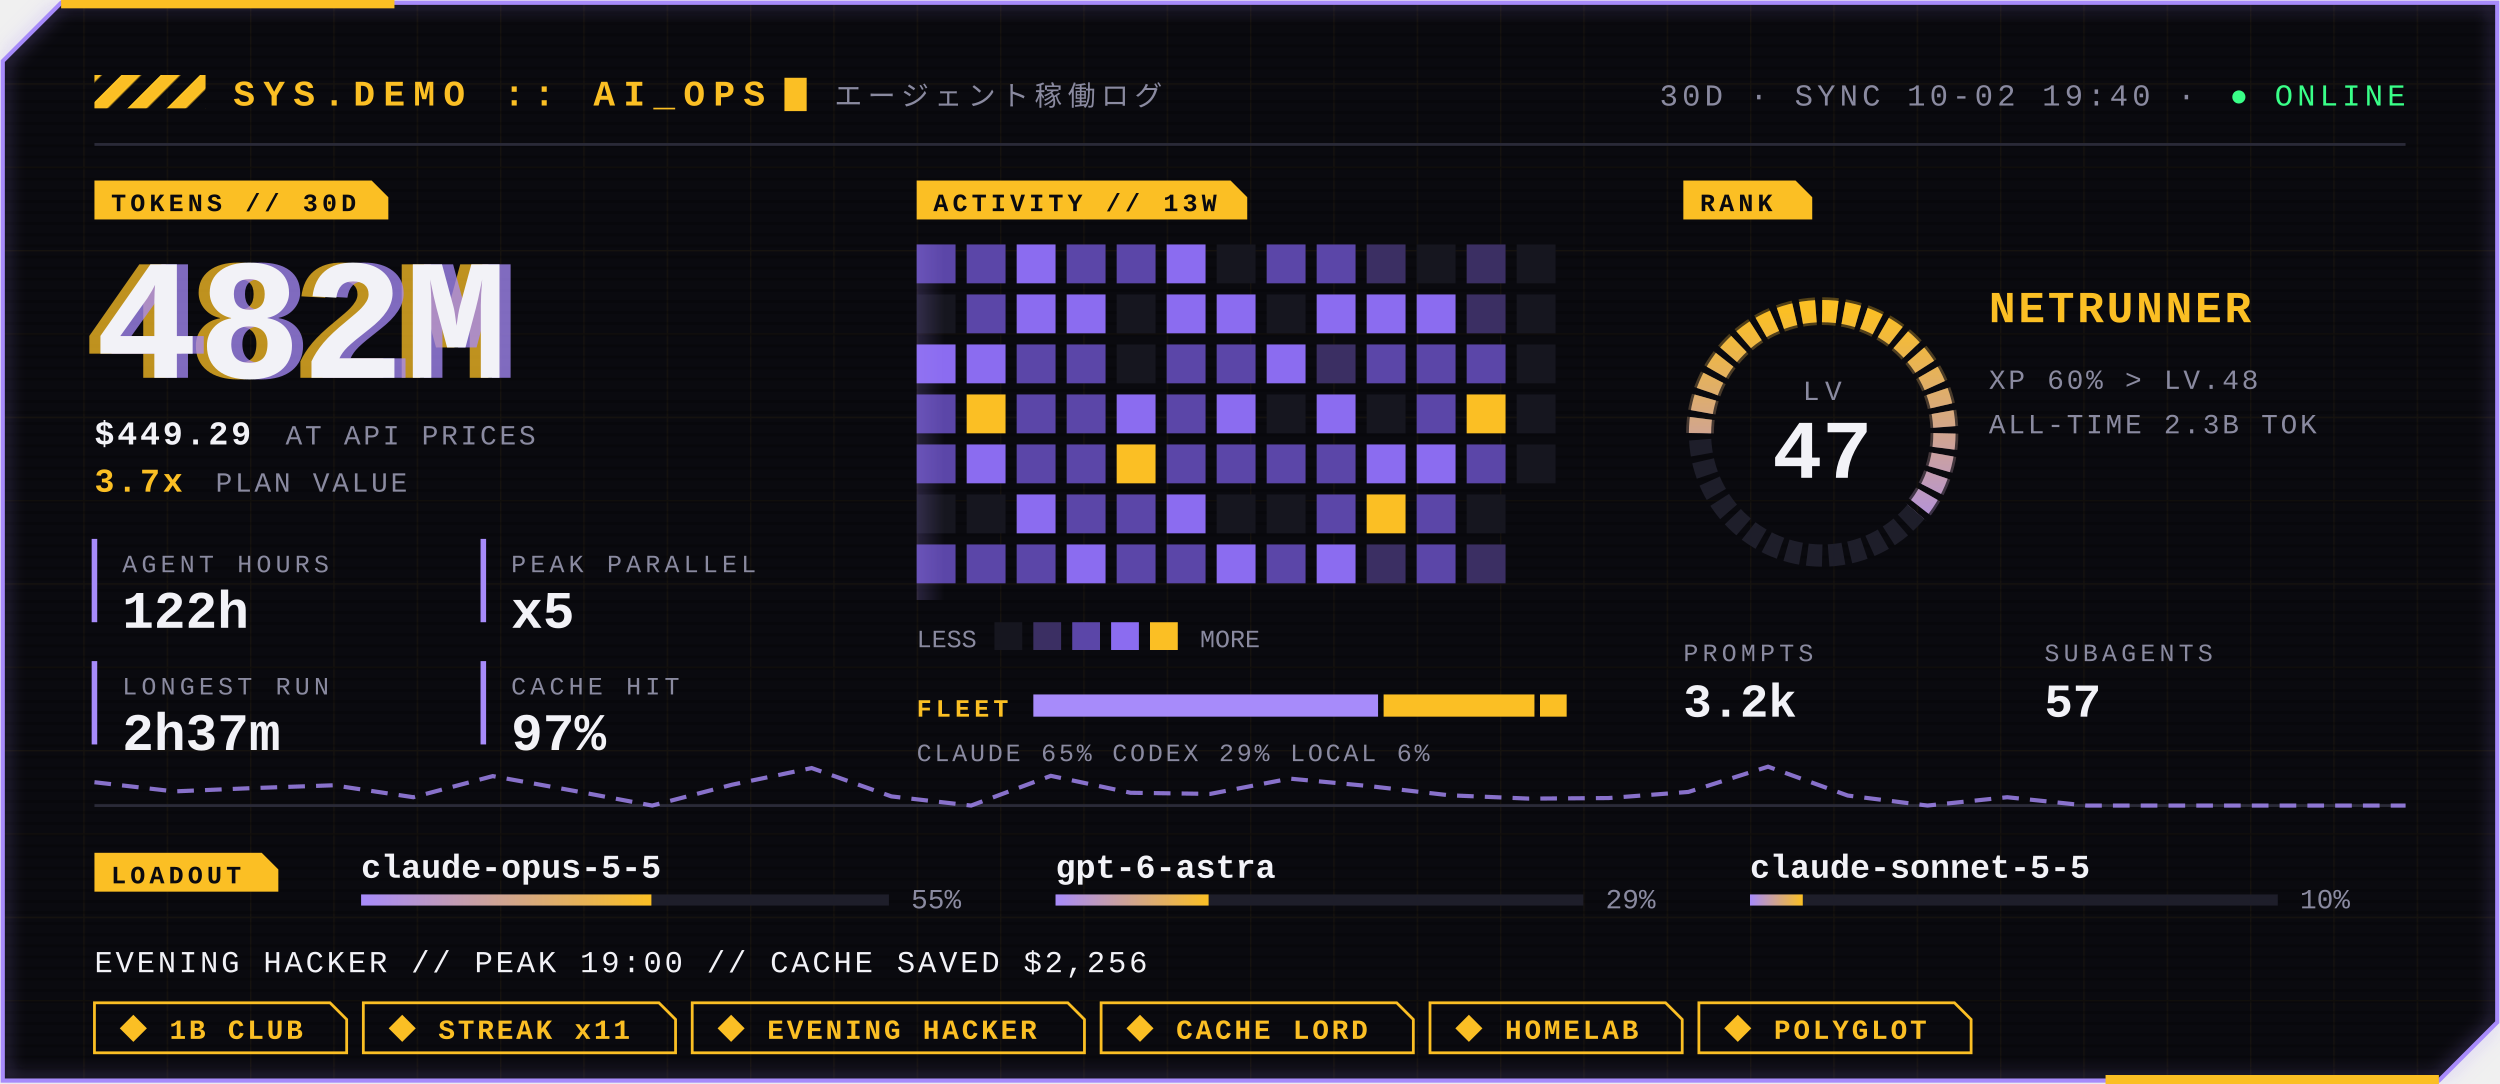
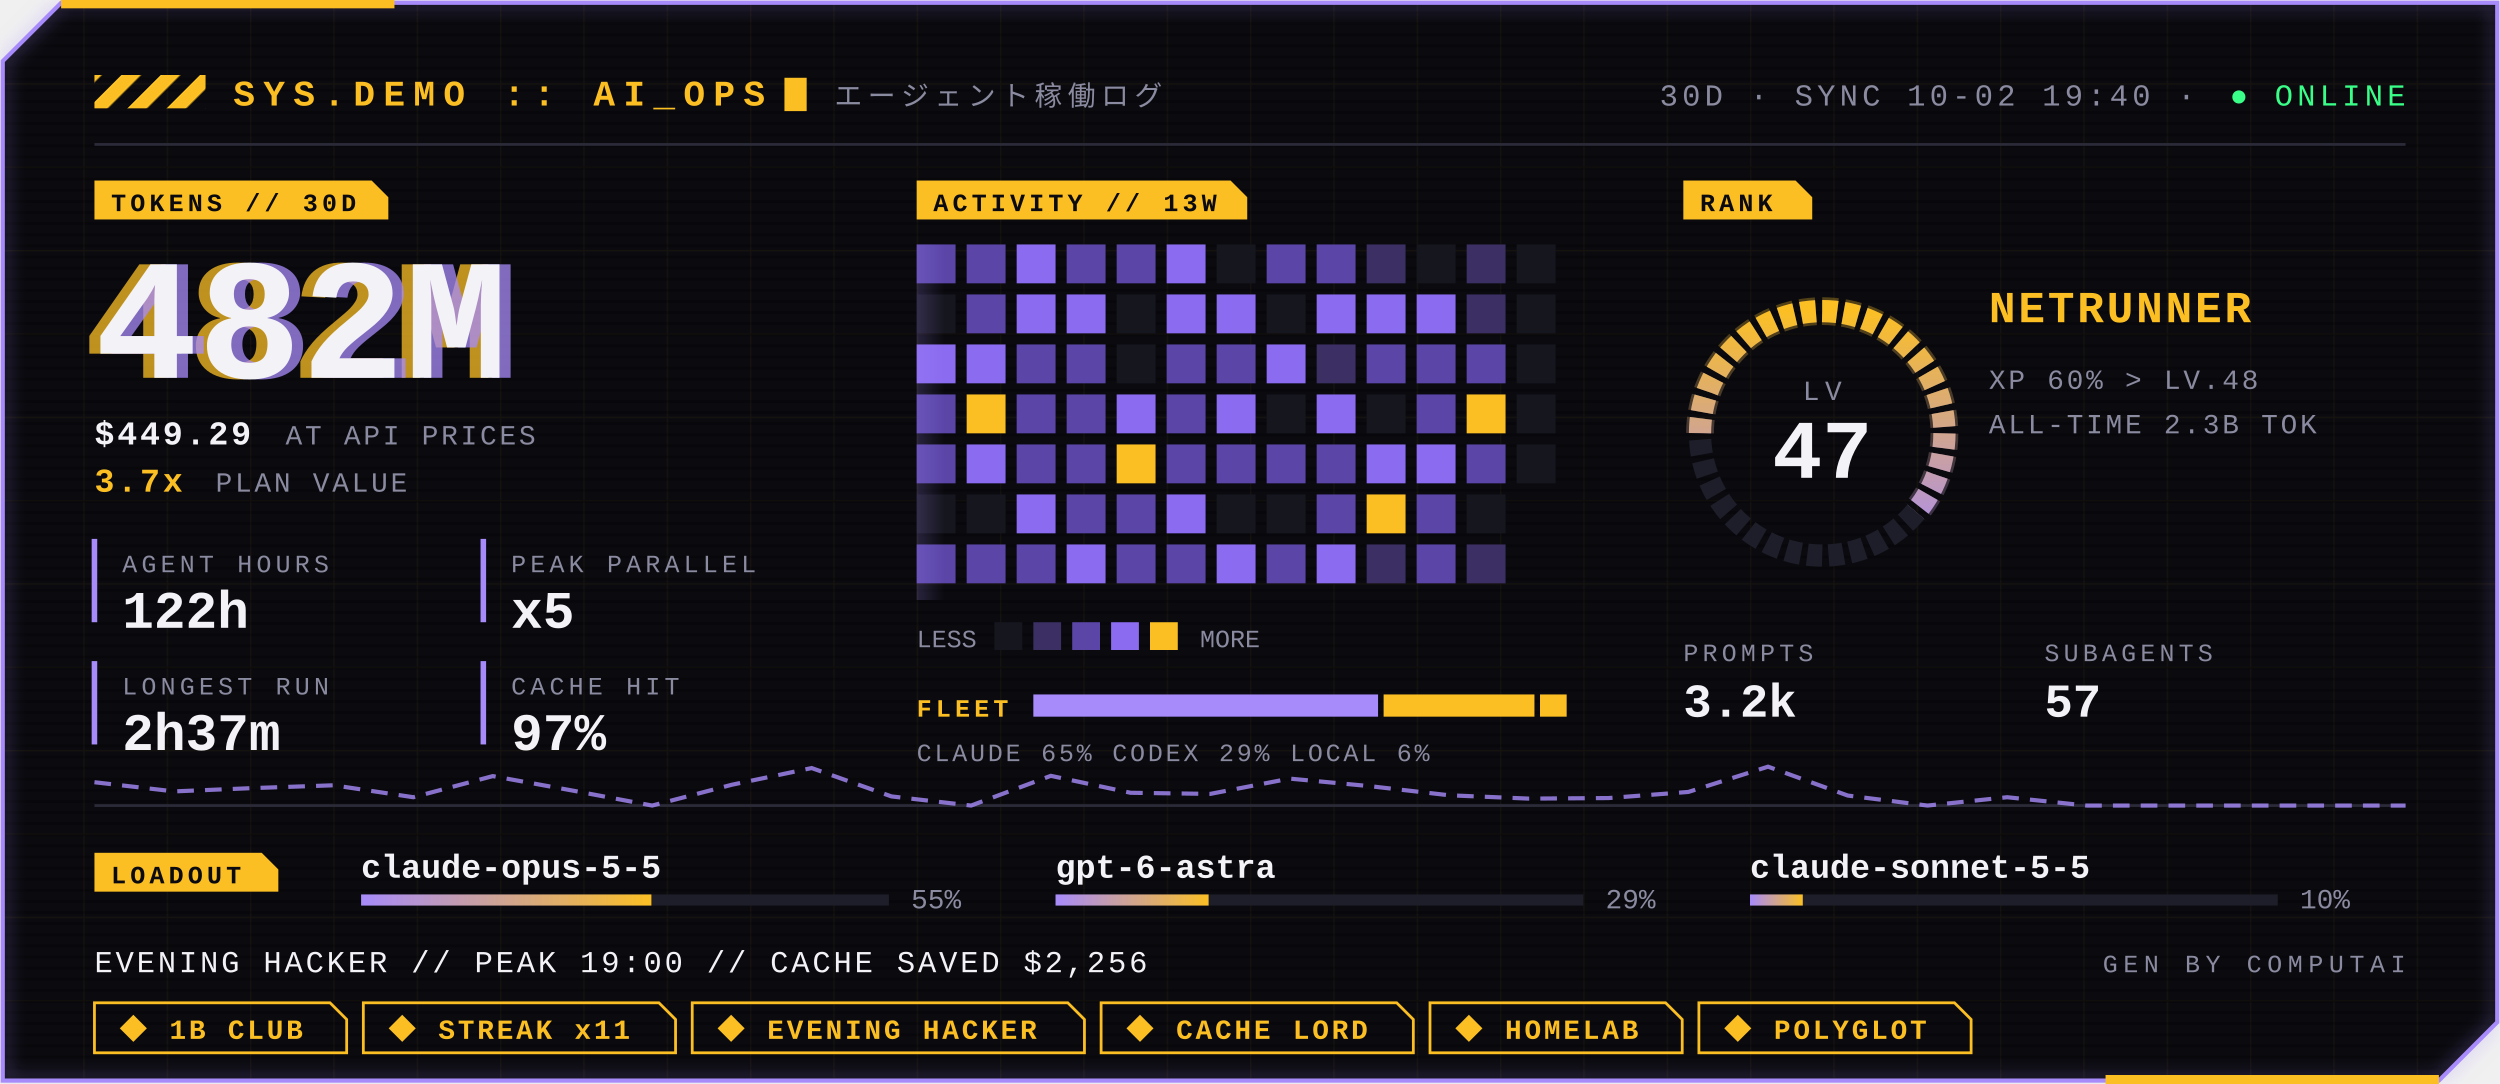
<svg xmlns="http://www.w3.org/2000/svg" width="900" height="390" viewBox="0 0 900 390" role="img" aria-label="SYS.DEMO :: AI_OPS · 30D · 482M tokens · 121.8 agent hours">
  <style>text{font-family:'JetBrains Mono','Fira Code','SF Mono',Menlo,Consolas,'Liberation Mono','Noto Sans Mono CJK TC',monospace}.sc{animation:sc 5s linear infinite}@keyframes sc{to{transform:translateX(250px)}}.rg{animation:rg 3s ease-in-out infinite}@keyframes rg{50%{opacity:.1}}.pl{stroke-dasharray:6 4;animation:pl 2s linear infinite}@keyframes pl{to{stroke-dashoffset:-20}}.on{animation:on 1.6s steps(2) infinite}@keyframes on{50%{opacity:.25}}.cu{animation:cu 1s steps(2) infinite}@keyframes cu{50%{opacity:0}}.g1{animation:g1 3.7s steps(1) infinite}.g2{animation:g2 3.7s steps(1) infinite}@keyframes g1{0%,88%,100%{transform:none}90%{transform:translate(-5px,-2px)}93%{transform:translate(4px,1px)}}@keyframes g2{0%,88%,100%{transform:none}90%{transform:translate(5px,2px)}93%{transform:translate(-3px,-1px)}}@media (prefers-reduced-motion:reduce){.sc,.rg,.pl,.on,.cu,.g1,.g2{animation:none}}</style>
  <defs>
    <linearGradient id="ac" x1="0" x2="1">
      <stop offset="0" stop-color="#a78bfa" />
      <stop offset="1" stop-color="#fbbf24" />
    </linearGradient>
    <linearGradient id="sw" x1="0" x2="1">
      <stop offset="0" stop-color="#a78bfa" stop-opacity="0" />
      <stop offset=".5" stop-color="#a78bfa" stop-opacity=".4" />
      <stop offset="1" stop-color="#a78bfa" stop-opacity="0" />
    </linearGradient>
    <pattern id="gd" width="30" height="30" patternUnits="userSpaceOnUse">
      <path d="M30 0H0V30" fill="none" stroke="#fbbf24" stroke-opacity=".05" />
    </pattern>
    <pattern id="sl" width="4" height="4" patternUnits="userSpaceOnUse">
      <rect width="4" height="1" fill="#000" opacity=".22" />
    </pattern>
    <pattern id="hz" width="10" height="10" patternUnits="userSpaceOnUse" patternTransform="rotate(45)">
      <rect width="5" height="10" fill="#fbbf24" />
    </pattern>
    <filter id="gw" x="-20%" y="-20%" width="140%" height="140%">
      <feGaussianBlur stdDeviation="3" />
    </filter>
    <clipPath id="hm">
      <rect x="330" y="88" width="236" height="128" />
    </clipPath>
    <clipPath id="fr">
      <path d="M22 1H899 V368 L878 389 H1 V22 Z" />
    </clipPath>
  </defs>
  <path d="M22 1H899 V368 L878 389 H1 V22 Z" fill="#0a0a0f" />
  <g clip-path="url(#fr)">
    <rect width="900" height="390" fill="url(#gd)" />
    <rect width="900" height="390" fill="url(#sl)" />
  </g>
  <path d="M22 1H899 V368 L878 389 H1 V22 Z" fill="none" stroke="#a78bfa" stroke-width="2" opacity=".55" filter="url(#gw)" />
  <path d="M22 1H899 V368 L878 389 H1 V22 Z" fill="none" stroke="#a78bfa" stroke-width="1.5" />
  <path d="M22 1H142" stroke="#fbbf24" stroke-width="4" />
  <path d="M758 389H878" stroke="#fbbf24" stroke-width="4" />
  <rect x="34" y="27" width="40" height="12" fill="url(#hz)" />
  <text x="84" y="38" font-size="13" fill="#fbbf24" text-anchor="start" font-weight="800" letter-spacing="3">SYS.DEMO :: AI_OPS</text>
  <rect class="cu" x="282.4" y="28" width="8" height="12" fill="#fbbf24" />
  <text x="300.4" y="38" font-size="10" fill="#8a8aa0" text-anchor="start" font-weight="400" letter-spacing="2">エージェント稼働ログ</text>
  <g class="on">
    <text x="866" y="38" font-size="11" fill="#39ff88" text-anchor="end" font-weight="400" letter-spacing="1.5">● ONLINE</text>
  </g>
  <text x="790.4" y="38" font-size="11" fill="#8a8aa0" text-anchor="end" font-weight="400" letter-spacing="1.5">30D · SYNC 10-02 19:40 ·</text>
  <path d="M34 52H866" stroke="#2a2a38" />
  <path d="M34.0 65.0h99.8l6 6v8h-105.8z" fill="#fbbf24" />
  <text x="40" y="76" font-size="9" fill="#0a0a0f" text-anchor="start" font-weight="800" letter-spacing="1.5">TOKENS // 30D</text>
  <text class="g1" x="30" y="136" font-size="62" font-weight="800" fill="#fbbf24" opacity=".75">482M</text>
  <text class="g2" x="38" y="136" font-size="62" font-weight="800" fill="#a78bfa" opacity=".75">482M</text>
  <text x="34" y="136" font-size="62" font-weight="800" fill="#f2f2f7">482M</text>
  <text x="34" y="160" font-size="12" fill="#f2f2f7" text-anchor="start" font-weight="700" letter-spacing="1">$449.29</text>
  <text x="102.8" y="160" font-size="10" fill="#8a8aa0" text-anchor="start" font-weight="400" letter-spacing="1">AT API PRICES</text>
  <text x="34" y="177" font-size="12" fill="#fbbf24" text-anchor="start" font-weight="800" letter-spacing="1">3.7x</text>
  <text x="77.6" y="177" font-size="10" fill="#8a8aa0" text-anchor="start" font-weight="400" letter-spacing="1">PLAN VALUE</text>
  <path d="M34 194v30" stroke="#a78bfa" stroke-width="2" />
  <text x="44" y="206" font-size="9" fill="#8a8aa0" text-anchor="start" font-weight="400" letter-spacing="1.5">AGENT HOURS</text>
  <text x="44" y="226" font-size="19" fill="#f2f2f7" text-anchor="start" font-weight="800">122h</text>
  <path d="M174 194v30" stroke="#a78bfa" stroke-width="2" />
  <text x="184" y="206" font-size="9" fill="#8a8aa0" text-anchor="start" font-weight="400" letter-spacing="1.5">PEAK PARALLEL</text>
  <text x="184" y="226" font-size="19" fill="#f2f2f7" text-anchor="start" font-weight="800">x5</text>
  <path d="M34 238v30" stroke="#a78bfa" stroke-width="2" />
  <text x="44" y="250" font-size="9" fill="#8a8aa0" text-anchor="start" font-weight="400" letter-spacing="1.5">LONGEST RUN</text>
  <text x="44" y="270" font-size="19" fill="#f2f2f7" text-anchor="start" font-weight="800">2h37m</text>
  <path d="M174 238v30" stroke="#a78bfa" stroke-width="2" />
  <text x="184" y="250" font-size="9" fill="#8a8aa0" text-anchor="start" font-weight="400" letter-spacing="1.5">CACHE HIT</text>
  <text x="184" y="270" font-size="19" fill="#f2f2f7" text-anchor="start" font-weight="800">97%</text>
  <path d="M330.0 65.0h113.0l6 6v8h-119.0z" fill="#fbbf24" />
  <text x="336" y="76" font-size="9" fill="#0a0a0f" text-anchor="start" font-weight="800" letter-spacing="1.5">ACTIVITY // 13W</text>
  <rect x="330" y="88" width="14" height="14" fill="#5b46a8" />
  <rect x="330" y="106" width="14" height="14" fill="#16161f" />
  <rect x="330" y="124" width="14" height="14" fill="#8b6cf0" />
  <rect x="330" y="142" width="14" height="14" fill="#5b46a8" />
  <rect x="330" y="160" width="14" height="14" fill="#5b46a8" />
  <rect x="330" y="178" width="14" height="14" fill="#16161f" />
  <rect x="330" y="196" width="14" height="14" fill="#5b46a8" />
  <rect x="348" y="88" width="14" height="14" fill="#5b46a8" />
  <rect x="348" y="106" width="14" height="14" fill="#5b46a8" />
  <rect x="348" y="124" width="14" height="14" fill="#8b6cf0" />
  <rect x="348" y="142" width="14" height="14" fill="#fbbf24" />
  <rect x="348" y="160" width="14" height="14" fill="#8b6cf0" />
  <rect x="348" y="178" width="14" height="14" fill="#16161f" />
  <rect x="348" y="196" width="14" height="14" fill="#5b46a8" />
  <rect x="366" y="88" width="14" height="14" fill="#8b6cf0" />
  <rect x="366" y="106" width="14" height="14" fill="#8b6cf0" />
  <rect x="366" y="124" width="14" height="14" fill="#5b46a8" />
  <rect x="366" y="142" width="14" height="14" fill="#5b46a8" />
  <rect x="366" y="160" width="14" height="14" fill="#5b46a8" />
  <rect x="366" y="178" width="14" height="14" fill="#8b6cf0" />
  <rect x="366" y="196" width="14" height="14" fill="#5b46a8" />
  <rect x="384" y="88" width="14" height="14" fill="#5b46a8" />
  <rect x="384" y="106" width="14" height="14" fill="#8b6cf0" />
  <rect x="384" y="124" width="14" height="14" fill="#5b46a8" />
  <rect x="384" y="142" width="14" height="14" fill="#5b46a8" />
  <rect x="384" y="160" width="14" height="14" fill="#5b46a8" />
  <rect x="384" y="178" width="14" height="14" fill="#5b46a8" />
  <rect x="384" y="196" width="14" height="14" fill="#8b6cf0" />
  <rect x="402" y="88" width="14" height="14" fill="#5b46a8" />
  <rect x="402" y="106" width="14" height="14" fill="#16161f" />
  <rect x="402" y="124" width="14" height="14" fill="#16161f" />
  <rect x="402" y="142" width="14" height="14" fill="#8b6cf0" />
  <rect x="402" y="160" width="14" height="14" fill="#fbbf24" />
  <rect x="402" y="178" width="14" height="14" fill="#5b46a8" />
  <rect x="402" y="196" width="14" height="14" fill="#5b46a8" />
  <rect x="420" y="88" width="14" height="14" fill="#8b6cf0" />
  <rect x="420" y="106" width="14" height="14" fill="#8b6cf0" />
  <rect x="420" y="124" width="14" height="14" fill="#5b46a8" />
  <rect x="420" y="142" width="14" height="14" fill="#5b46a8" />
  <rect x="420" y="160" width="14" height="14" fill="#5b46a8" />
  <rect x="420" y="178" width="14" height="14" fill="#8b6cf0" />
  <rect x="420" y="196" width="14" height="14" fill="#5b46a8" />
  <rect x="438" y="88" width="14" height="14" fill="#16161f" />
  <rect x="438" y="106" width="14" height="14" fill="#8b6cf0" />
  <rect x="438" y="124" width="14" height="14" fill="#5b46a8" />
  <rect x="438" y="142" width="14" height="14" fill="#8b6cf0" />
  <rect x="438" y="160" width="14" height="14" fill="#5b46a8" />
  <rect x="438" y="178" width="14" height="14" fill="#16161f" />
  <rect x="438" y="196" width="14" height="14" fill="#8b6cf0" />
  <rect x="456" y="88" width="14" height="14" fill="#5b46a8" />
  <rect x="456" y="106" width="14" height="14" fill="#16161f" />
  <rect x="456" y="124" width="14" height="14" fill="#8b6cf0" />
  <rect x="456" y="142" width="14" height="14" fill="#16161f" />
  <rect x="456" y="160" width="14" height="14" fill="#5b46a8" />
  <rect x="456" y="178" width="14" height="14" fill="#16161f" />
  <rect x="456" y="196" width="14" height="14" fill="#5b46a8" />
  <rect x="474" y="88" width="14" height="14" fill="#5b46a8" />
  <rect x="474" y="106" width="14" height="14" fill="#8b6cf0" />
  <rect x="474" y="124" width="14" height="14" fill="#3b2f63" />
  <rect x="474" y="142" width="14" height="14" fill="#8b6cf0" />
  <rect x="474" y="160" width="14" height="14" fill="#5b46a8" />
  <rect x="474" y="178" width="14" height="14" fill="#5b46a8" />
  <rect x="474" y="196" width="14" height="14" fill="#8b6cf0" />
  <rect x="492" y="88" width="14" height="14" fill="#3b2f63" />
  <rect x="492" y="106" width="14" height="14" fill="#8b6cf0" />
  <rect x="492" y="124" width="14" height="14" fill="#5b46a8" />
  <rect x="492" y="142" width="14" height="14" fill="#16161f" />
  <rect x="492" y="160" width="14" height="14" fill="#8b6cf0" />
  <rect x="492" y="178" width="14" height="14" fill="#fbbf24" />
  <rect x="492" y="196" width="14" height="14" fill="#3b2f63" />
  <rect x="510" y="88" width="14" height="14" fill="#16161f" />
  <rect x="510" y="106" width="14" height="14" fill="#8b6cf0" />
  <rect x="510" y="124" width="14" height="14" fill="#5b46a8" />
  <rect x="510" y="142" width="14" height="14" fill="#5b46a8" />
  <rect x="510" y="160" width="14" height="14" fill="#8b6cf0" />
  <rect x="510" y="178" width="14" height="14" fill="#5b46a8" />
  <rect x="510" y="196" width="14" height="14" fill="#5b46a8" />
  <rect x="528" y="88" width="14" height="14" fill="#3b2f63" />
  <rect x="528" y="106" width="14" height="14" fill="#3b2f63" />
  <rect x="528" y="124" width="14" height="14" fill="#5b46a8" />
  <rect x="528" y="142" width="14" height="14" fill="#fbbf24" />
  <rect x="528" y="160" width="14" height="14" fill="#5b46a8" />
  <rect x="528" y="178" width="14" height="14" fill="#16161f" />
  <rect x="528" y="196" width="14" height="14" fill="#3b2f63" />
  <rect x="546" y="88" width="14" height="14" fill="#16161f" />
  <rect x="546" y="106" width="14" height="14" fill="#16161f" />
  <rect x="546" y="124" width="14" height="14" fill="#16161f" />
  <rect x="546" y="142" width="14" height="14" fill="#16161f" />
  <rect x="546" y="160" width="14" height="14" fill="#16161f" />
  <g clip-path="url(#hm)">
    <rect class="sc" x="300" y="88" width="40" height="128" fill="url(#sw)" />
  </g>
  <text x="330" y="233" font-size="9" fill="#8a8aa0" text-anchor="start" font-weight="400">LESS</text>
  <rect x="358" y="224" width="10" height="10" fill="#16161f" />
  <rect x="372" y="224" width="10" height="10" fill="#3b2f63" />
  <rect x="386" y="224" width="10" height="10" fill="#5b46a8" />
  <rect x="400" y="224" width="10" height="10" fill="#8b6cf0" />
  <rect x="414" y="224" width="10" height="10" fill="#fbbf24" />
  <text x="432" y="233" font-size="9" fill="#8a8aa0" text-anchor="start" font-weight="400">MORE</text>
  <text x="330" y="258" font-size="9" fill="#fbbf24" text-anchor="start" font-weight="800" letter-spacing="1.5">FLEET</text>
  <rect x="372.0" y="250" width="124.1" height="8" fill="#a78bfa" />
  <rect x="498.1" y="250" width="54.3" height="8" fill="#fbbf24" />
  <rect x="554.4" y="250" width="9.6" height="8" fill="#fbbf24" />
  <text x="330" y="274" font-size="9" fill="#8a8aa0" text-anchor="start" font-weight="400" letter-spacing="1">CLAUDE 65%  CODEX 29%  LOCAL 6%</text>
  <path d="M606.0 65.0h40.4l6 6v8h-46.4z" fill="#fbbf24" />
  <text x="612" y="76" font-size="9" fill="#0a0a0f" text-anchor="start" font-weight="800" letter-spacing="1.5">RANK</text>
  <circle cx="656" cy="156" r="44" fill="none" stroke="#1e1e2a" stroke-width="8" stroke-dasharray="5.38 2.30" />
  <g>
    <mask id="xp">
      <circle cx="656" cy="156" r="44" fill="none" stroke="#fff" stroke-width="10" stroke-dasharray="168.9 276.5" transform="rotate(-90 656 156)" />
    </mask>
    <circle cx="656" cy="156" r="44" fill="none" stroke="url(#ac)" stroke-dasharray="5.38 2.30" transform="rotate(-90 656 156)" stroke-width="8" mask="url(#xp)" />
    <circle class="rg" cx="656" cy="156" r="44" fill="none" stroke="url(#ac)" stroke-dasharray="5.38 2.30" transform="rotate(-90 656 156)" stroke-width="14" opacity=".3" mask="url(#xp)" />
  </g>
  <text x="656" y="144" font-size="10" fill="#8a8aa0" text-anchor="middle" font-weight="400" letter-spacing="2">LV</text>
  <text x="656" y="172" font-size="30" fill="#f2f2f7" text-anchor="middle" font-weight="800">47</text>
  <text x="716" y="116" font-size="16" fill="#fbbf24" text-anchor="start" font-weight="800" letter-spacing="1">NETRUNNER</text>
  <text x="716" y="140" font-size="10" fill="#8a8aa0" text-anchor="start" font-weight="400" letter-spacing="1">XP 60% &gt; LV.48</text>
  <text x="716" y="156" font-size="10" fill="#8a8aa0" text-anchor="start" font-weight="400" letter-spacing="1">ALL-TIME 2.3B TOK</text>
  <text x="606" y="238" font-size="9" fill="#8a8aa0" text-anchor="start" font-weight="400" letter-spacing="1.5">PROMPTS</text>
  <text x="606" y="258" font-size="17" fill="#f2f2f7" text-anchor="start" font-weight="800">3.2k</text>
  <text x="736" y="238" font-size="9" fill="#8a8aa0" text-anchor="start" font-weight="400" letter-spacing="1.5">SUBAGENTS</text>
  <text x="736" y="258" font-size="17" fill="#f2f2f7" text-anchor="start" font-weight="800">57</text>
  <line x1="34" y1="290" x2="866" y2="290" stroke="#2a2a38" />
  <polyline class="pl" points="34.0,281.6 62.7,284.9 91.4,283.7 120.1,282.7 148.8,287.0 177.4,279.4 206.1,284.6 234.8,290.0 263.5,282.5 292.2,276.5 320.9,286.7 349.6,290.0 378.3,279.3 407.0,285.4 435.7,285.8 464.3,280.3 493.0,283.0 521.7,286.3 550.4,287.5 579.1,287.3 607.8,285.1 636.5,276.0 665.2,286.4 693.9,290.0 722.6,287.0 751.2,290.0 779.9,290.0 808.6,290.0 837.3,290.0 866.0,290.0" fill="none" stroke="#a78bfa" stroke-width="1.5" opacity=".8" />
  <path d="M34.0 307.0h60.2l6 6v8h-66.2z" fill="#fbbf24" />
  <text x="40" y="318" font-size="9" fill="#0a0a0f" text-anchor="start" font-weight="800" letter-spacing="1.5">LOADOUT</text>
  <text x="130" y="316" font-size="12" fill="#f2f2f7" text-anchor="start" font-weight="700">claude-opus-5-5</text>
  <rect x="130" y="322" width="190" height="4" fill="#1e1e2a" />
  <rect x="130" y="322" width="104.5" height="4" fill="url(#ac)" />
  <text x="328" y="327" font-size="10" fill="#8a8aa0" text-anchor="start" font-weight="400">55%</text>
  <text x="380" y="316" font-size="12" fill="#f2f2f7" text-anchor="start" font-weight="700">gpt-6-astra</text>
  <rect x="380" y="322" width="190" height="4" fill="#1e1e2a" />
  <rect x="380" y="322" width="55.1" height="4" fill="url(#ac)" />
  <text x="578" y="327" font-size="10" fill="#8a8aa0" text-anchor="start" font-weight="400">29%</text>
  <text x="630" y="316" font-size="12" fill="#f2f2f7" text-anchor="start" font-weight="700">claude-sonnet-5-5</text>
  <rect x="630" y="322" width="190" height="4" fill="#1e1e2a" />
  <rect x="630" y="322" width="19.0" height="4" fill="url(#ac)" />
  <text x="828" y="327" font-size="10" fill="#8a8aa0" text-anchor="start" font-weight="400">10%</text>
  <text x="34" y="350" font-size="11" fill="#f2f2f7" text-anchor="start" font-weight="400" letter-spacing="1">EVENING HACKER  //  PEAK 19:00  //  CACHE SAVED $2,256</text>
+   <text x="866" y="350" font-size="9" fill="#8a8aa0" text-anchor="end" font-weight="400" letter-spacing="2">GEN BY COMPUTAI</text>
  <path d="M34.0 361h84.8l6 6v12h-90.8z" fill="none" stroke="#fbbf24" />
  <text x="43" y="374" font-size="10" fill="#fbbf24" text-anchor="start" font-weight="700" letter-spacing="1">◆ 1B CLUB</text>
  <path d="M130.8 361h106.4l6 6v12h-112.4z" fill="none" stroke="#fbbf24" />
  <text x="139.8" y="374" font-size="10" fill="#fbbf24" text-anchor="start" font-weight="700" letter-spacing="1">◆ STREAK x11</text>
  <path d="M249.2 361h135.2l6 6v12h-141.2z" fill="none" stroke="#fbbf24" />
  <text x="258.2" y="374" font-size="10" fill="#fbbf24" text-anchor="start" font-weight="700" letter-spacing="1">◆ EVENING HACKER</text>
  <path d="M396.4 361h106.4l6 6v12h-112.4z" fill="none" stroke="#fbbf24" />
  <text x="405.4" y="374" font-size="10" fill="#fbbf24" text-anchor="start" font-weight="700" letter-spacing="1">◆ CACHE LORD</text>
  <path d="M514.8 361h84.8l6 6v12h-90.8z" fill="none" stroke="#fbbf24" />
  <text x="523.8" y="374" font-size="10" fill="#fbbf24" text-anchor="start" font-weight="700" letter-spacing="1">◆ HOMELAB</text>
  <path d="M611.6 361h92.0l6 6v12h-98.0z" fill="none" stroke="#fbbf24" />
  <text x="620.6" y="374" font-size="10" fill="#fbbf24" text-anchor="start" font-weight="700" letter-spacing="1">◆ POLYGLOT</text>
</svg>
